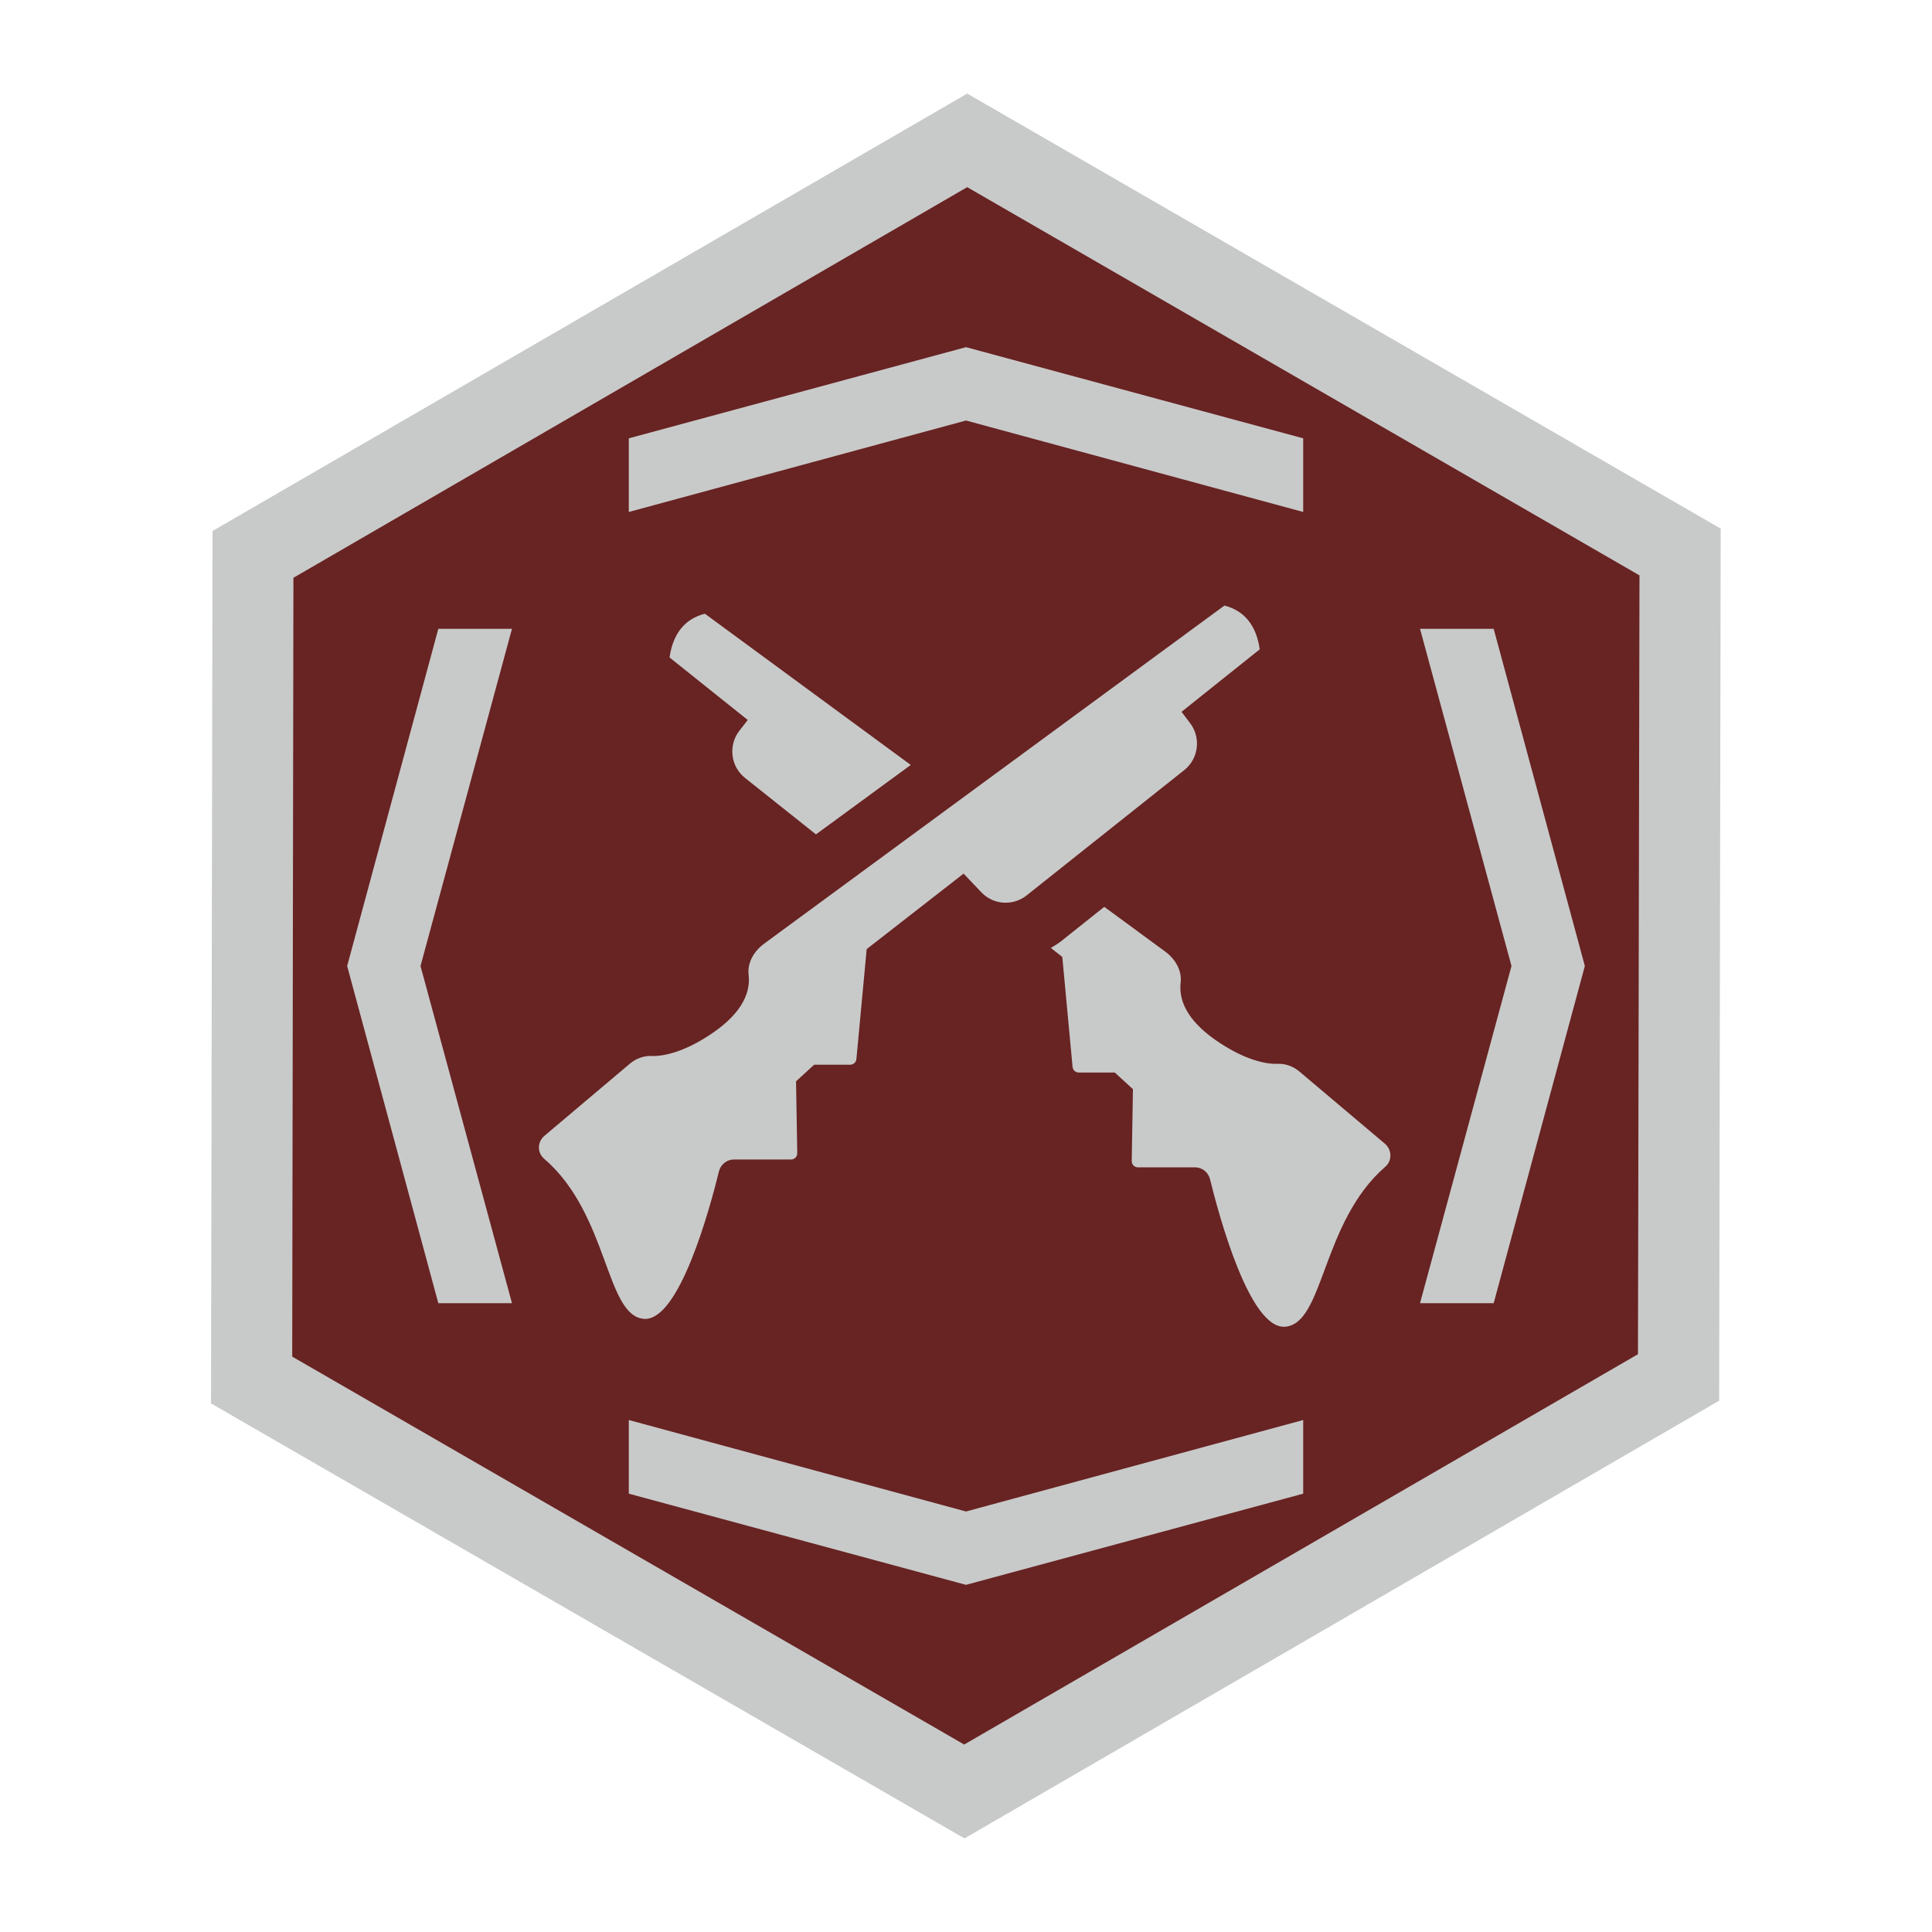
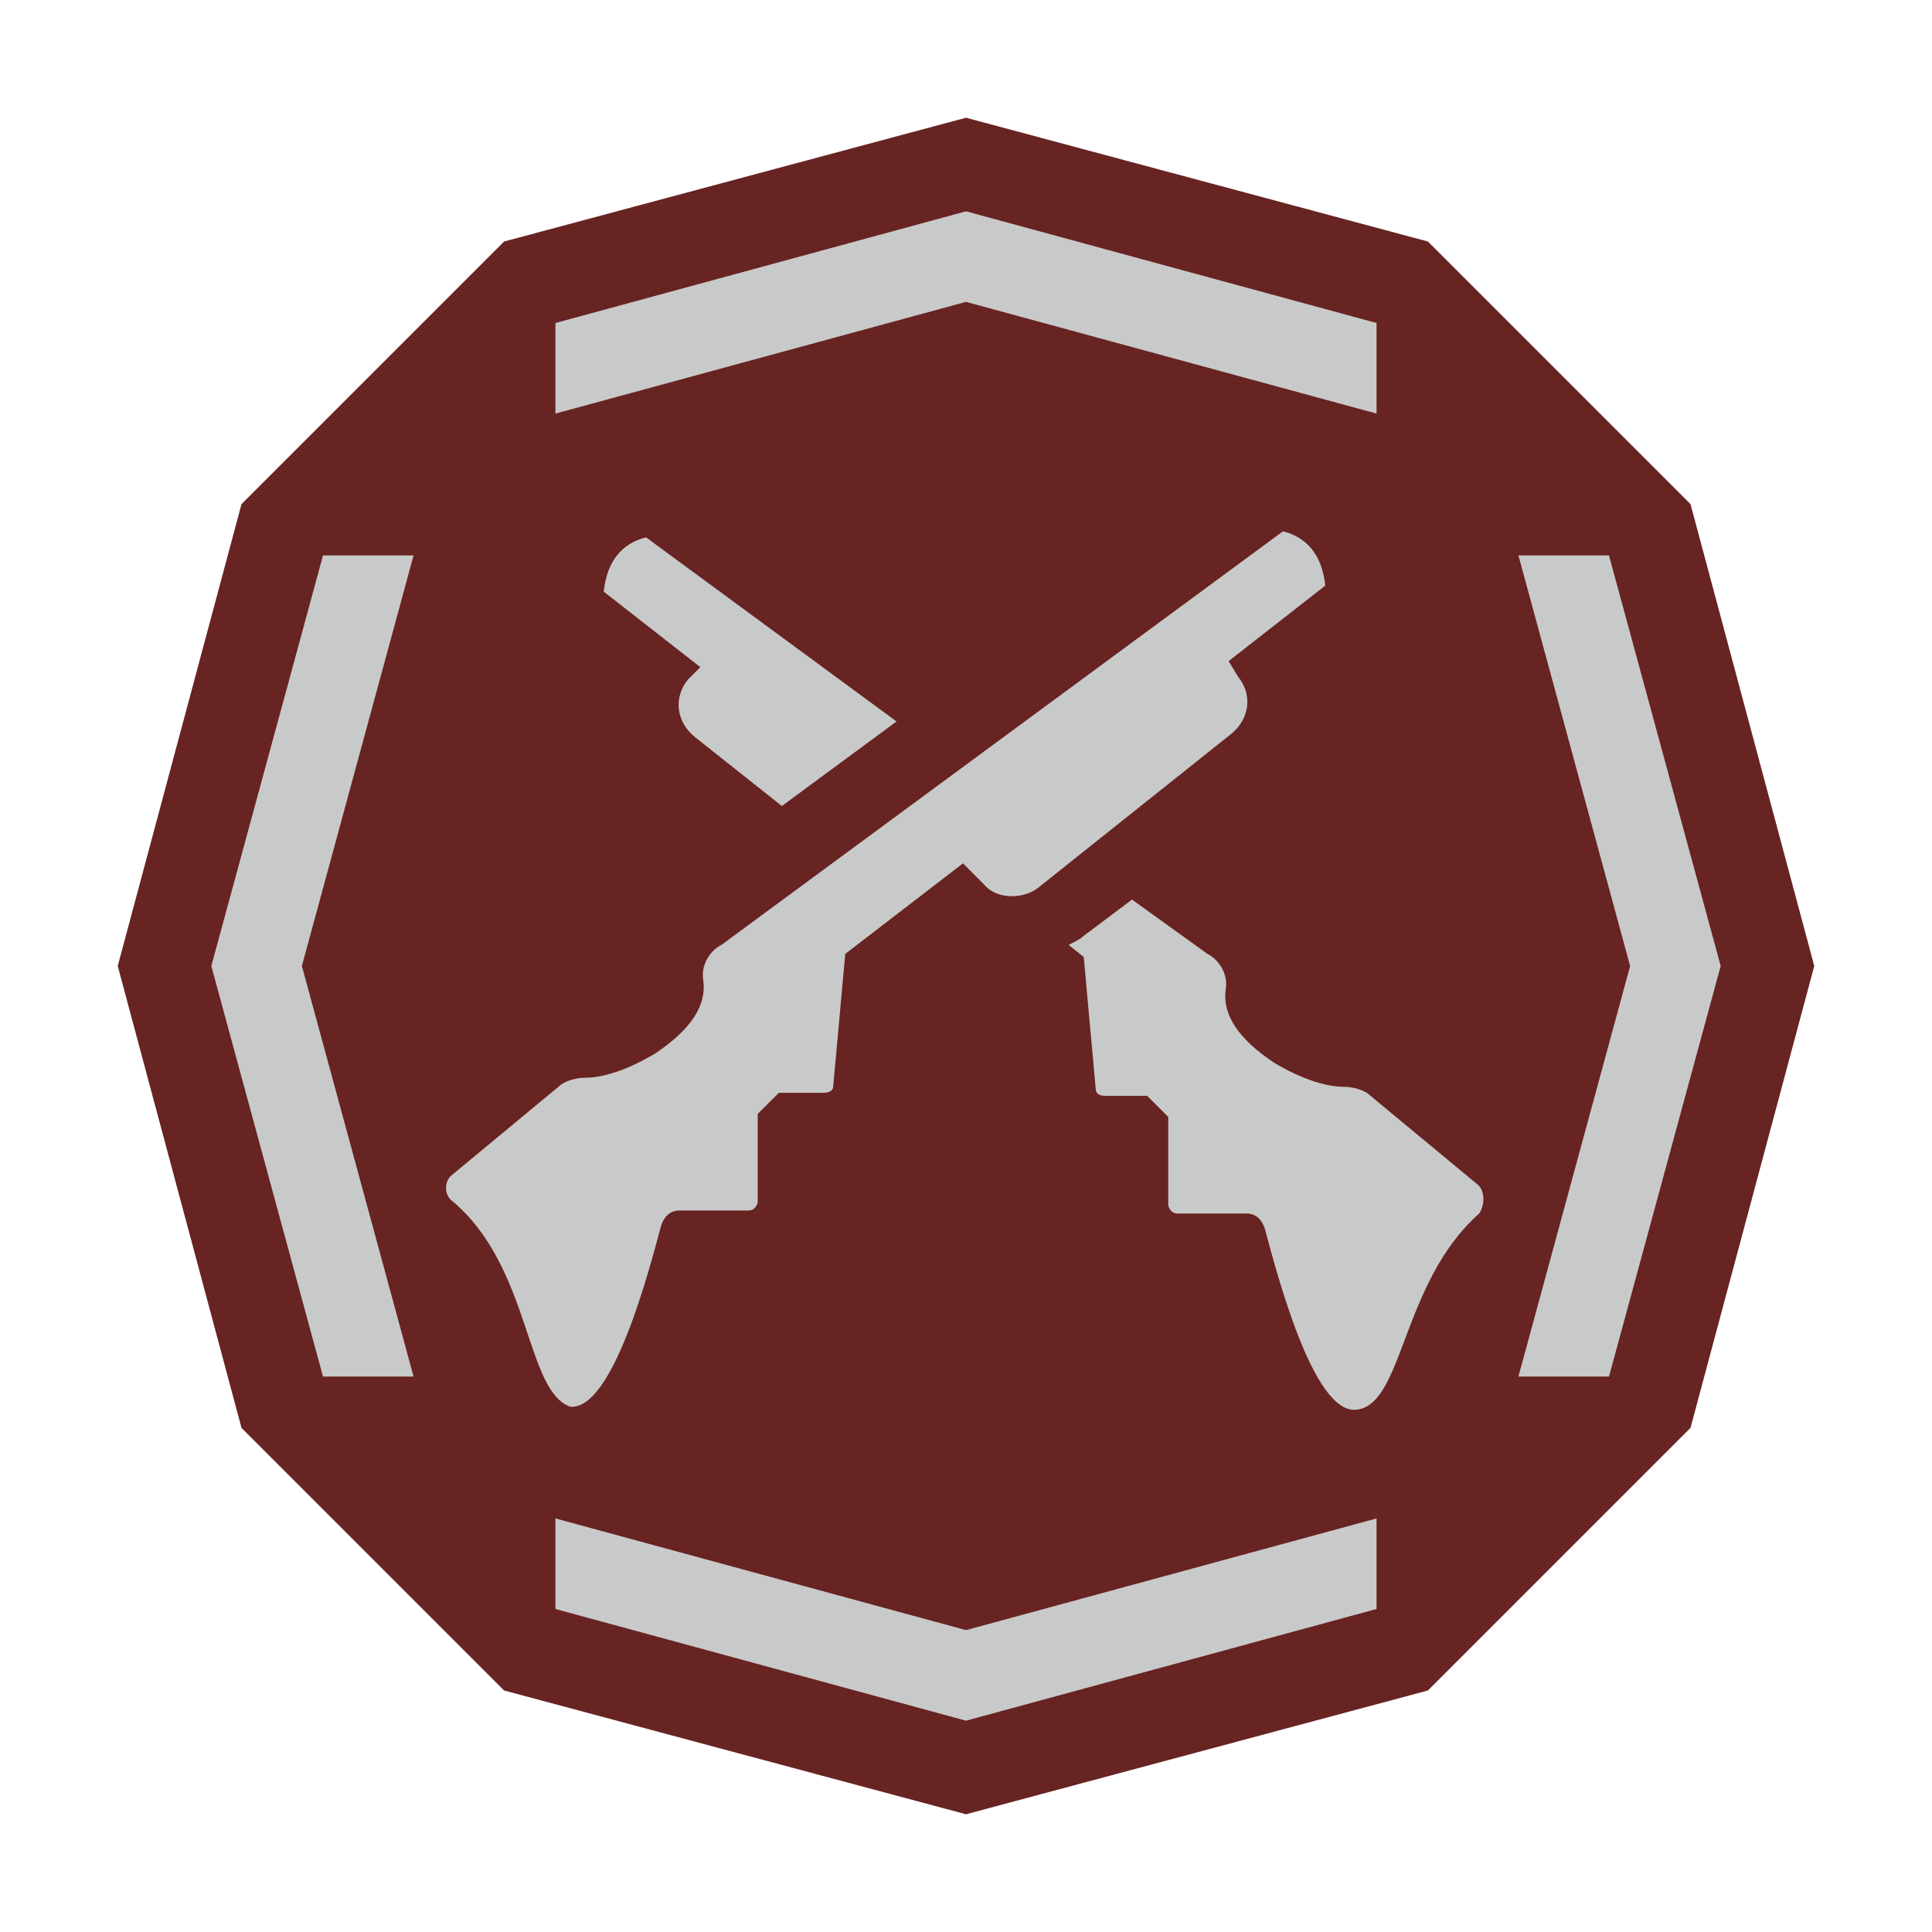
<svg xmlns="http://www.w3.org/2000/svg" version="1.1" id="Layer_1" x="0px" y="0px" viewBox="0 0 64 64" style="enable-background:new 0 0 64 64;" xml:space="preserve">
  <style type="text/css">
- 	.st0{fill:#C8CAC9;}
- 	.st1{fill:#682323;}
+ 	.st0{fill:#682323;}
+ 	.st1{fill:#C8CAC9;}
</style>
  <g>
-     <path class="st0" d="M31.95,60.9L6.99,46.49l0.05-28.9l25-14.49L57,17.51l-0.05,28.89L31.95,60.9z M12.36,43.39l19.58,11.3   l19.63-11.38l0.04-22.7L32.04,9.31L12.41,20.69L12.36,43.39z" />
-     <polygon class="st1" points="54.31,19.06 54.26,44.86 31.94,57.79 9.68,44.94 9.72,19.14 32.04,6.2  " />
+     <polygon class="st0" points="32,3.9 47.3,8 56,16.7 60.1,32 56,47.3 47.3,56 32,60.1 16.7,56 8,47.3 3.9,32 8,16.7 16.7,8  " />
+     <polygon class="st1" points="45.6,10.7 32,7 18.4,10.7 18.4,13.7 32,10 45.6,13.7  " />
+     <polygon class="st1" points="45.6,53.3 32,57 18.4,53.3 18.4,50.3 32,54 45.6,50.3  " />
+     <polygon class="st1" points="53.3,45.6 57,32 53.3,18.4 50.3,18.4 54,32 50.3,45.6  " />
+     <polygon class="st1" points="10.7,45.6 7,32 10.7,18.4 13.7,18.4 10,32 13.7,45.6  " />
  </g>
  <g>
-     <path class="st0" d="M18.02,38.38c-0.23-0.2-0.22-0.55,0.01-0.75l2.83-2.39c0.2-0.17,0.46-0.27,0.72-0.26   c0.42,0.02,1.1-0.15,1.92-0.69c0.95-0.62,1.38-1.3,1.3-2c-0.05-0.4,0.18-0.78,0.5-1.02l15.26-11.21c0.67,0.17,1.06,0.67,1.17,1.45   l-2.59,2.07l0.28,0.37c0.37,0.48,0.29,1.18-0.19,1.56l-5.22,4.15c-0.45,0.36-1.11,0.32-1.51-0.11l-0.58-0.61l-3.21,2.5l-0.34,3.64   c-0.01,0.11-0.1,0.19-0.21,0.19h-1.19l-0.6,0.55l0.04,2.38c0,0.12-0.09,0.21-0.21,0.21h-1.89c-0.23,0-0.43,0.16-0.49,0.38   c-0.3,1.22-1.31,4.97-2.48,4.9C20.05,43.6,20.17,40.22,18.02,38.38z" />
-     <path class="st0" d="M24.49,24.21c-0.37,0.48-0.29,1.18,0.19,1.56l2.35,1.87l3.14-2.3l-6.82-5.01c-0.67,0.17-1.06,0.67-1.17,1.45   l2.59,2.07L24.49,24.21z" />
-     <path class="st0" d="M45.88,37.89l-2.83-2.39c-0.2-0.17-0.46-0.27-0.72-0.26c-0.42,0.02-1.1-0.15-1.92-0.69   c-0.95-0.62-1.38-1.3-1.3-2c0.05-0.4-0.18-0.78-0.5-1.02l-2.03-1.49l-1.38,1.1c-0.12,0.1-0.25,0.18-0.39,0.26l0.38,0.3l0.34,3.64   c0.01,0.11,0.1,0.19,0.21,0.19h1.19l0.6,0.55l-0.04,2.38c0,0.12,0.09,0.21,0.21,0.21h1.89c0.23,0,0.43,0.16,0.49,0.38   c0.3,1.22,1.31,4.97,2.48,4.9c1.31-0.08,1.2-3.46,3.34-5.31C46.12,38.44,46.11,38.09,45.88,37.89z" />
-     <polygon class="st0" points="43.17,14.52 32,11.5 20.83,14.52 20.83,16.96 32,13.93 43.17,16.96  " />
-     <polygon class="st0" points="43.17,49.48 32,52.5 20.83,49.48 20.83,47.04 32,50.07 43.17,47.04  " />
-     <polygon class="st0" points="49.48,43.17 52.5,32 49.48,20.83 47.04,20.83 50.07,32 47.04,43.17  " />
-     <polygon class="st0" points="14.52,43.17 11.5,32 14.52,20.83 16.96,20.83 13.93,32 16.96,43.17  " />
+     <path class="st1" d="M15,39.8c-0.3-0.2-0.3-0.7,0-0.9l3.5-2.9c0.2-0.2,0.6-0.3,0.9-0.3c0.5,0,1.3-0.2,2.3-0.8   c1.2-0.8,1.7-1.6,1.6-2.4c-0.1-0.5,0.2-1,0.6-1.2l18.6-13.7c0.8,0.2,1.3,0.8,1.4,1.8l-3.2,2.5l0.3,0.5c0.5,0.6,0.4,1.4-0.2,1.9   l-6.4,5.1c-0.5,0.4-1.4,0.4-1.8-0.1l-0.7-0.7l-3.9,3l-0.4,4.4c0,0.1-0.1,0.2-0.3,0.2h-1.5l-0.7,0.7l0,2.9c0,0.1-0.1,0.3-0.3,0.3   h-2.3c-0.3,0-0.5,0.2-0.6,0.5c-0.4,1.5-1.6,6.1-3,6C17.4,46.1,17.6,42,15,39.8z" />
+     <path class="st1" d="M22.8,22.5c-0.5,0.6-0.4,1.4,0.2,1.9l2.9,2.3l3.8-2.8l-8.3-6.1c-0.8,0.2-1.3,0.8-1.4,1.8l3.2,2.5L22.8,22.5z" />
+     <path class="st1" d="M48.9,39.2l-3.5-2.9c-0.2-0.2-0.6-0.3-0.9-0.3c-0.5,0-1.3-0.2-2.3-0.8c-1.2-0.8-1.7-1.6-1.6-2.4   c0.1-0.5-0.2-1-0.6-1.2l-2.5-1.8L35.9,31c-0.1,0.1-0.3,0.2-0.5,0.3l0.5,0.4l0.4,4.4c0,0.1,0.1,0.2,0.3,0.2H38l0.7,0.7l0,2.9   c0,0.1,0.1,0.3,0.3,0.3h2.3c0.3,0,0.5,0.2,0.6,0.5c0.4,1.5,1.6,6.1,3,6c1.6-0.1,1.5-4.2,4.1-6.5C49.2,39.9,49.2,39.4,48.9,39.2z" />
  </g>
</svg>
